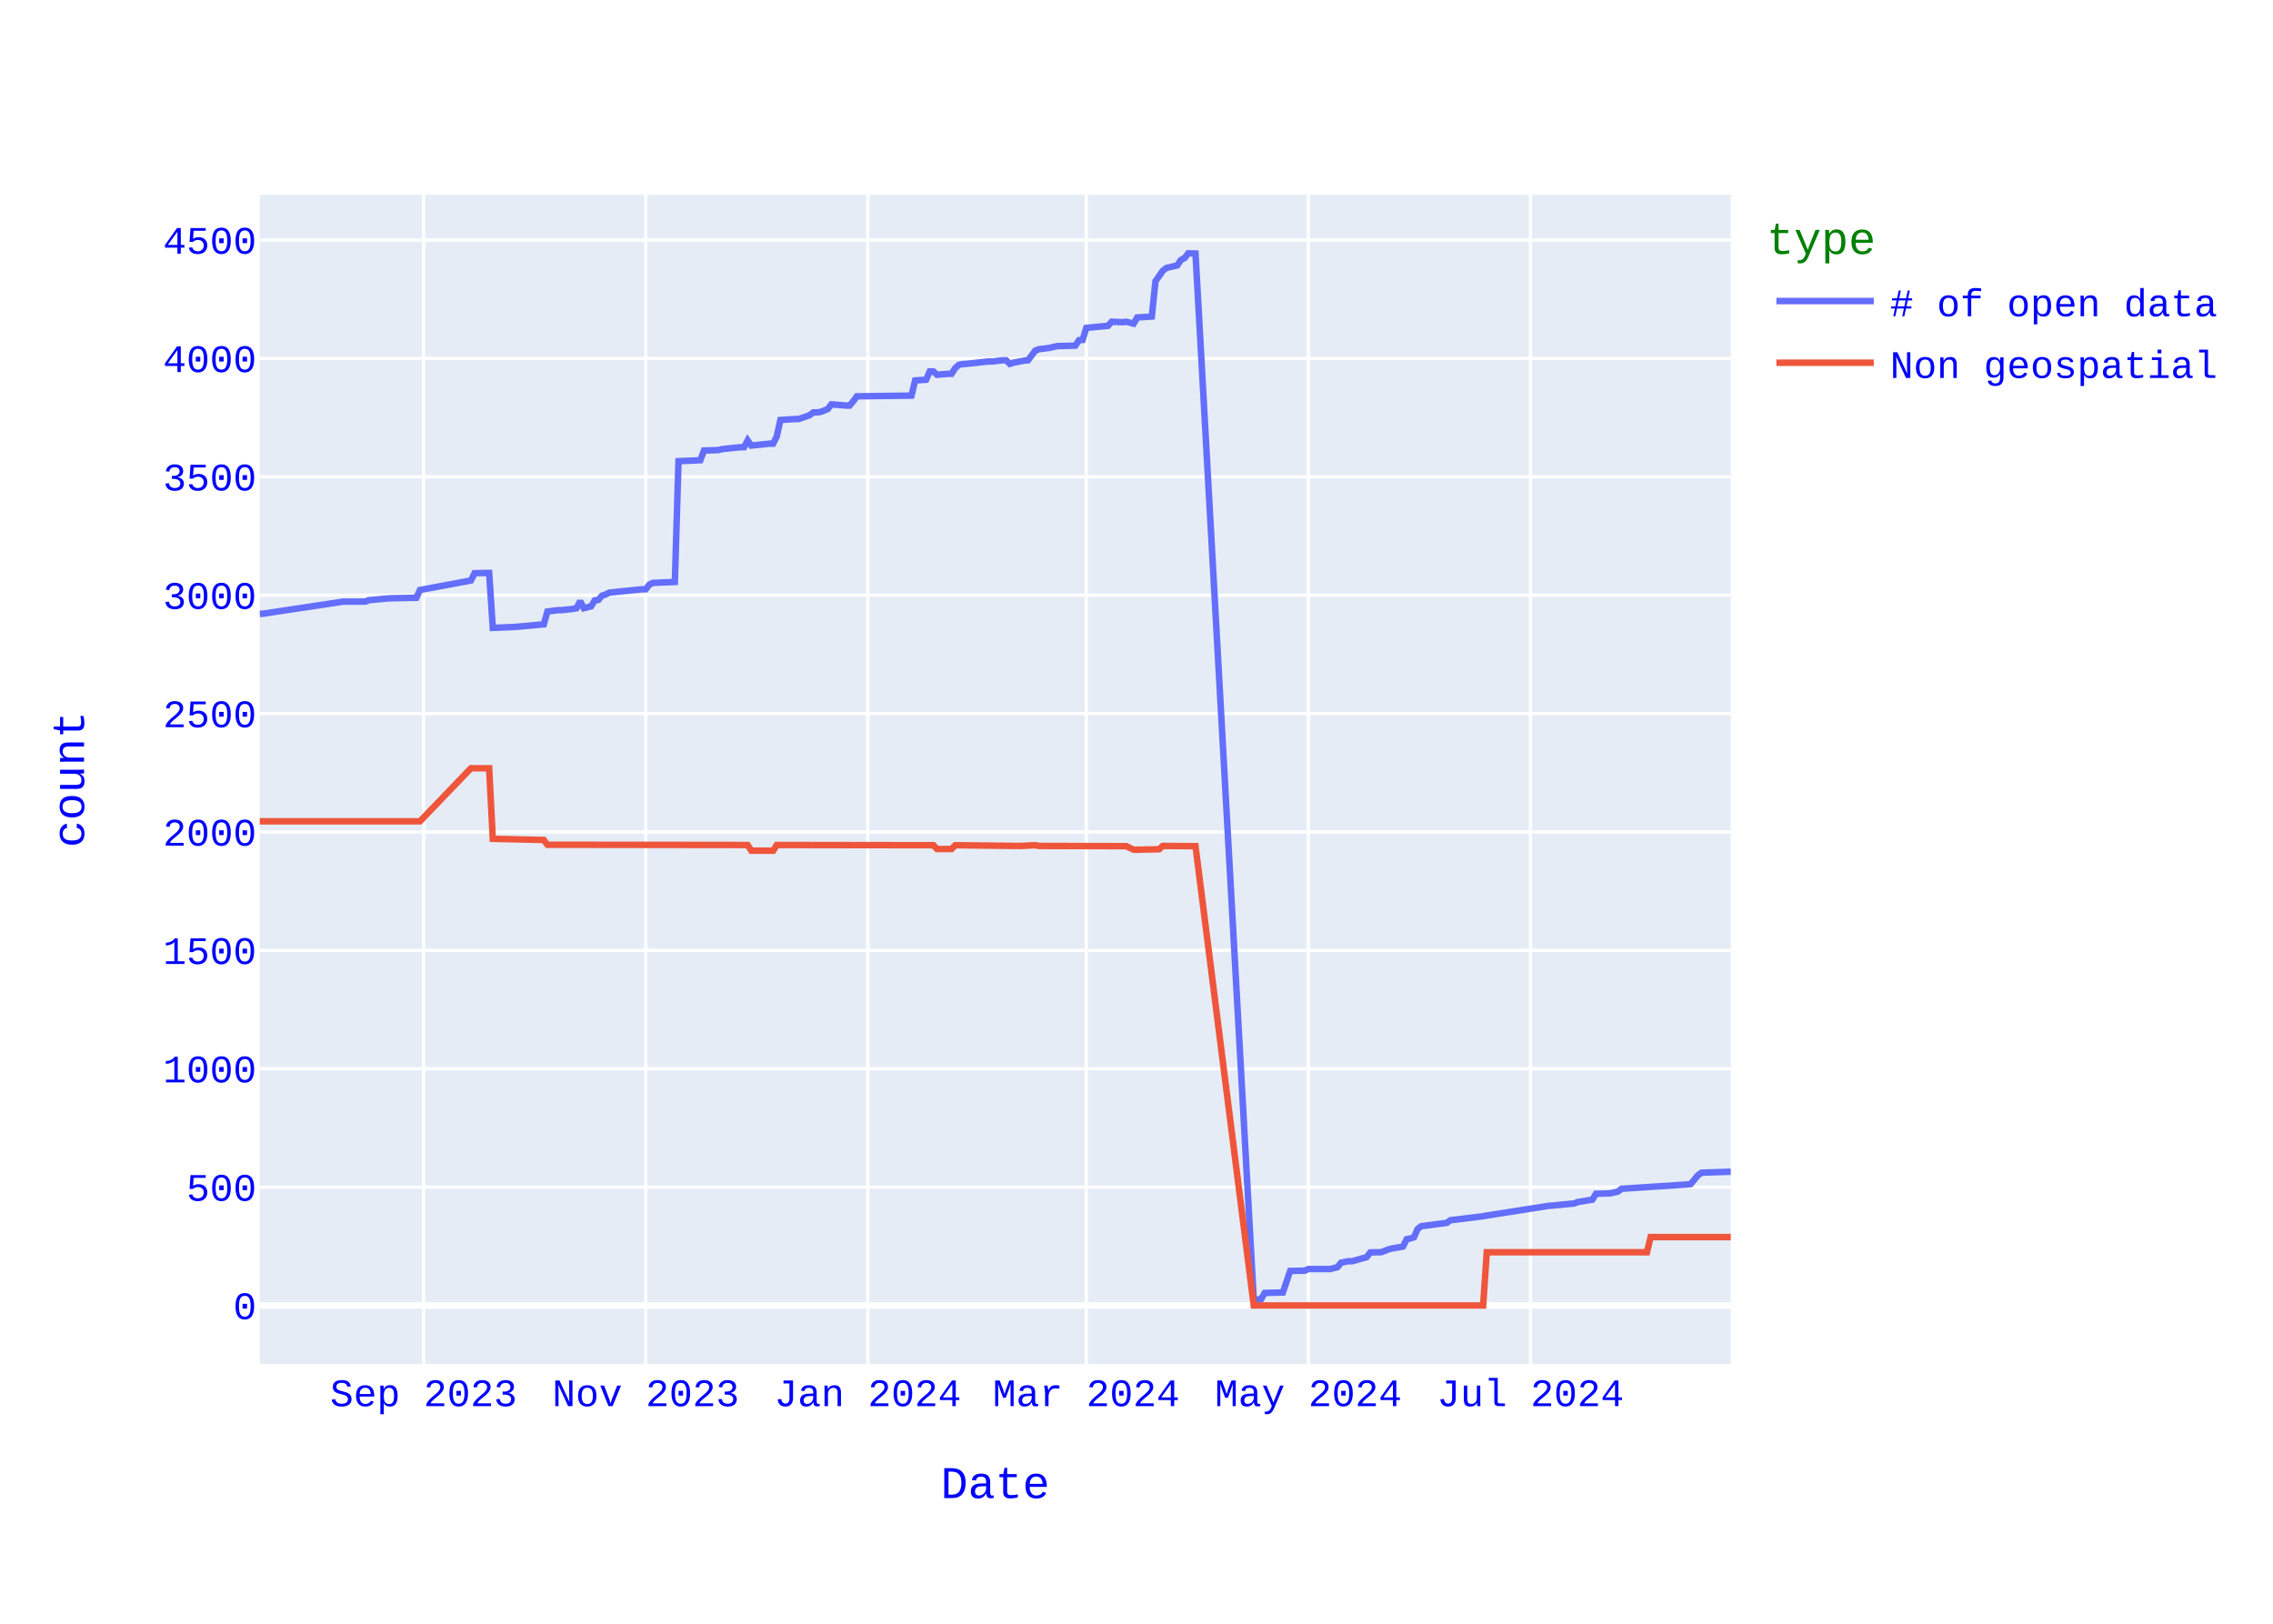
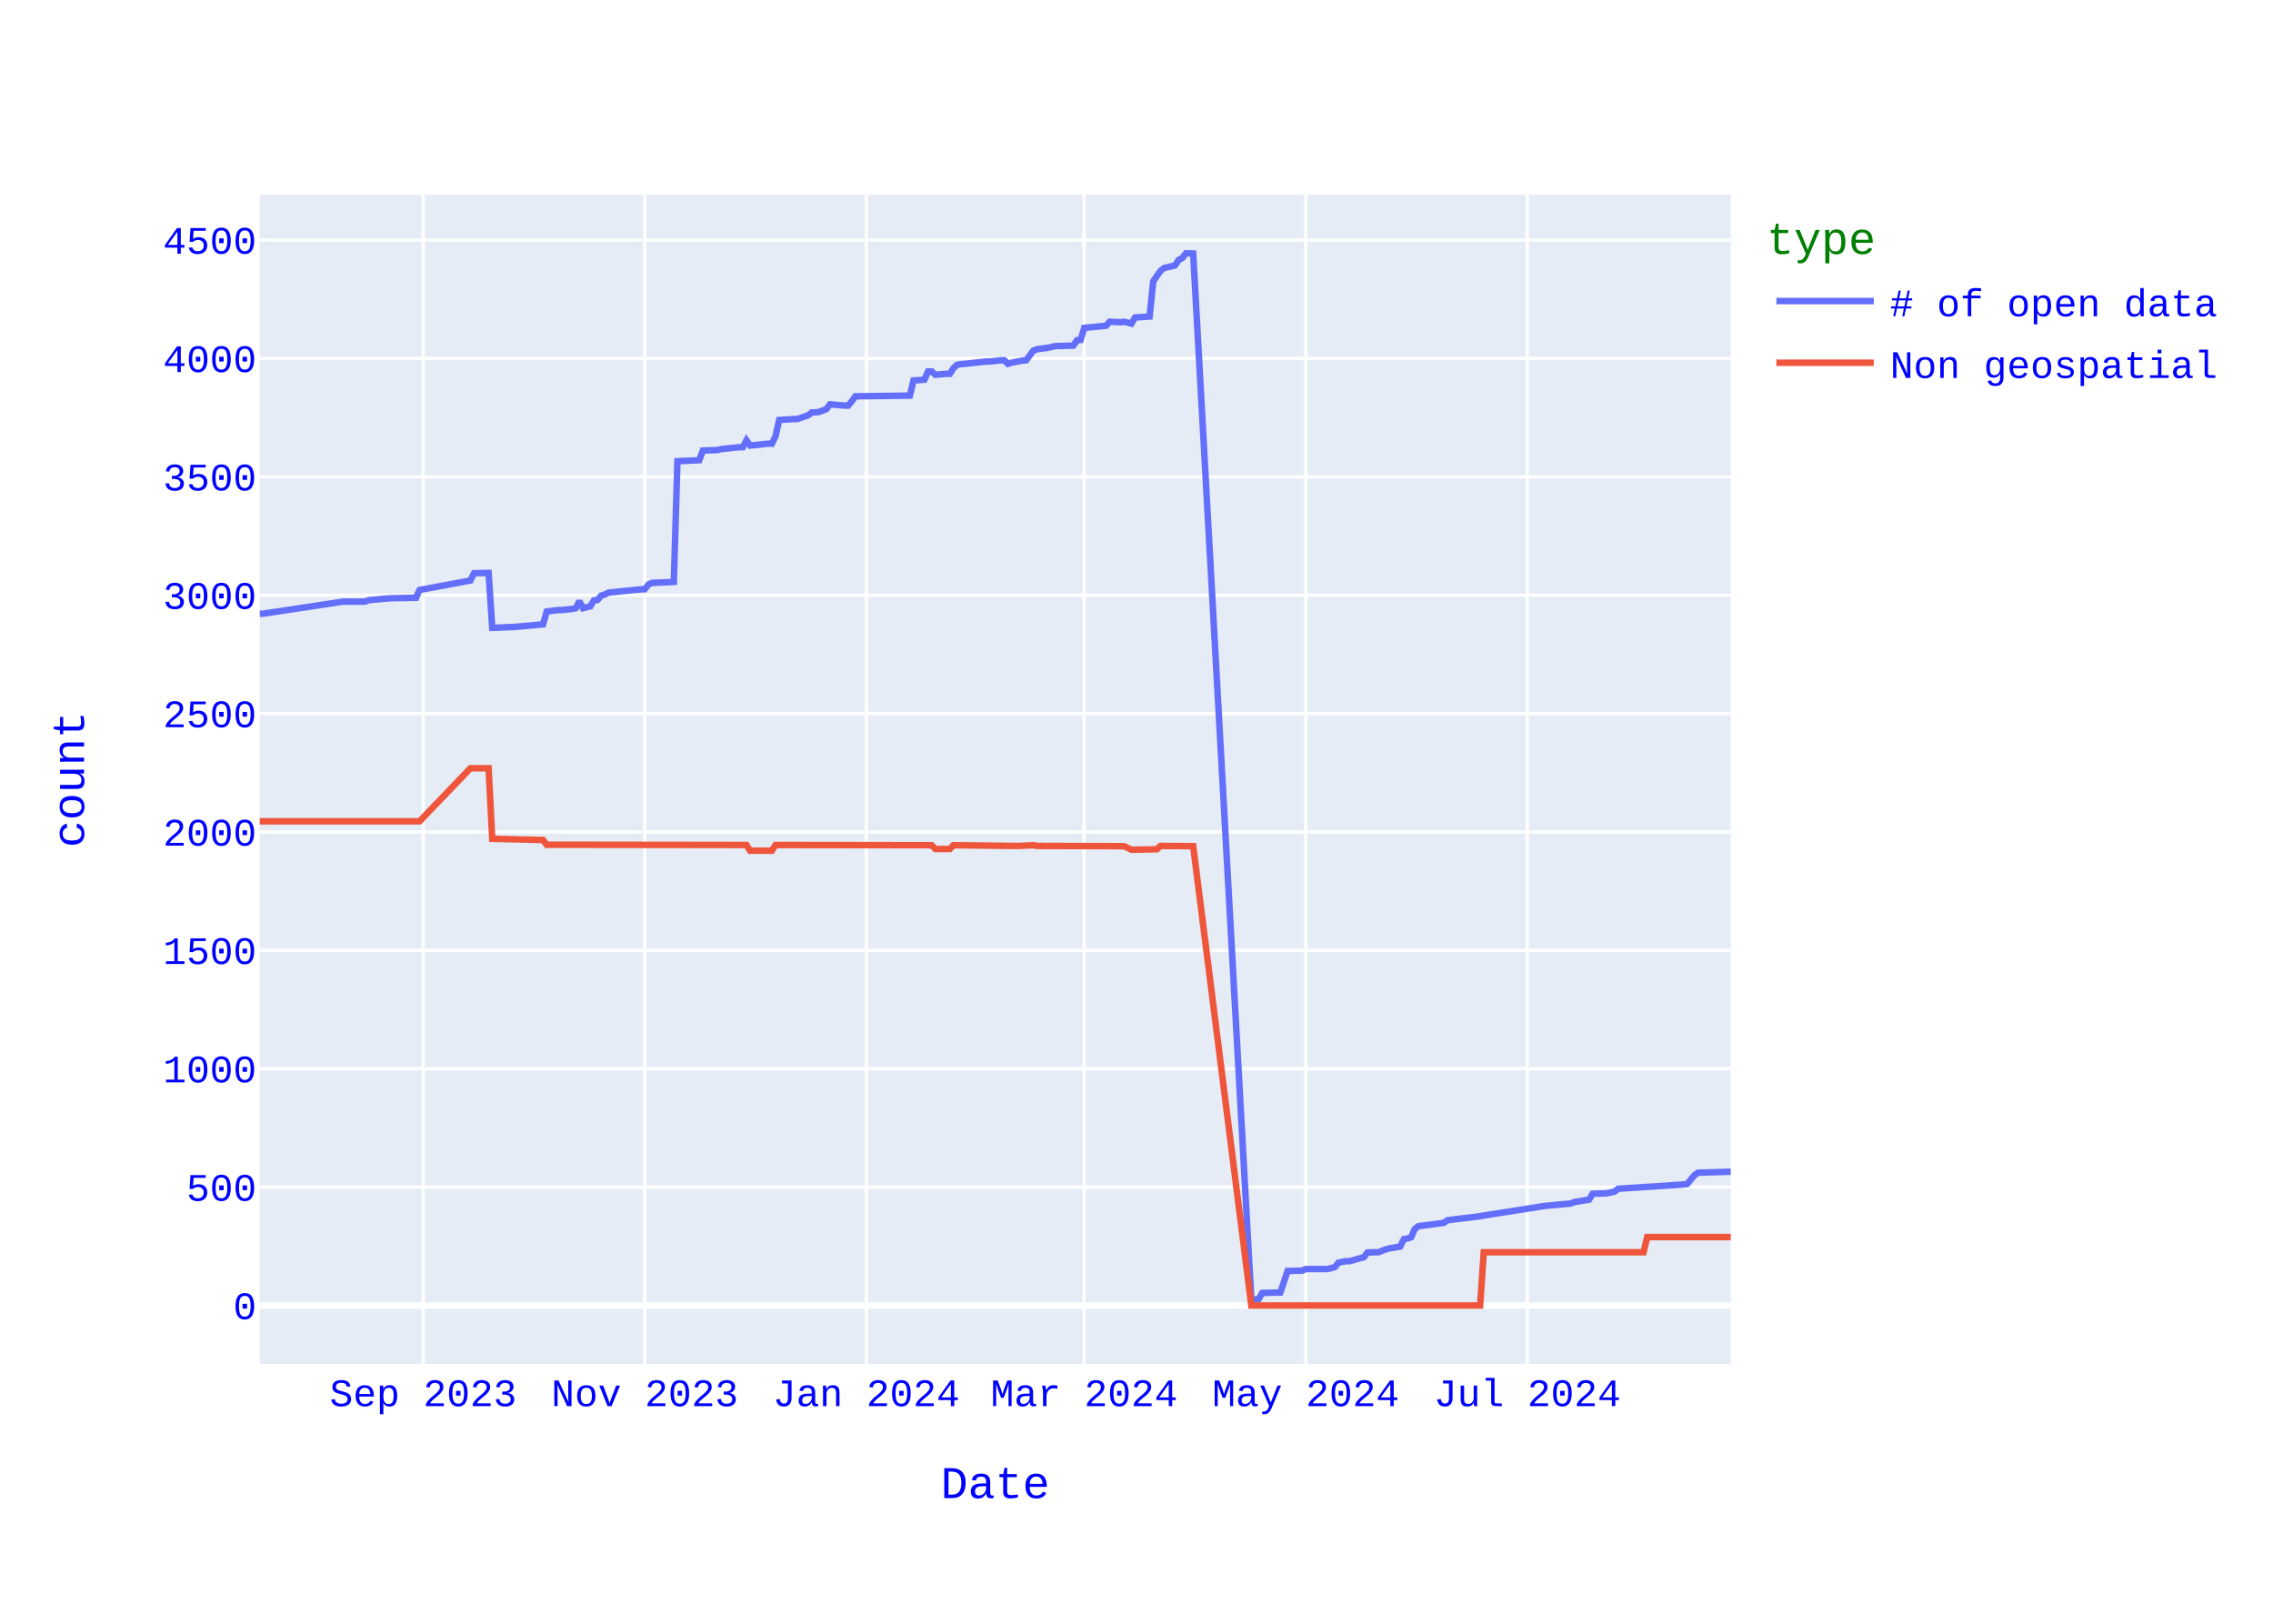
<svg xmlns="http://www.w3.org/2000/svg" class="main-svg" width="700" height="500" style="" viewBox="0 0 700 500">
  <rect x="0" y="0" width="700" height="500" style="fill: rgb(255, 255, 255); fill-opacity: 1;" />
-   <defs id="defs-8f94e2">
+   <defs id="defs-1cccde">
    <g class="clips">
-       <clipPath id="clip8f94e2xyplot" class="plotclip">
+       <clipPath id="clip1cccdexyplot" class="plotclip">
        <rect width="453" height="360" />
      </clipPath>
-       <clipPath class="axesclip" id="clip8f94e2x">
+       <clipPath class="axesclip" id="clip1cccdex">
        <rect x="80" y="0" width="453" height="500" />
      </clipPath>
-       <clipPath class="axesclip" id="clip8f94e2y">
+       <clipPath class="axesclip" id="clip1cccdey">
        <rect x="0" y="60" width="700" height="360" />
      </clipPath>
-       <clipPath class="axesclip" id="clip8f94e2xy">
+       <clipPath class="axesclip" id="clip1cccdexy">
        <rect x="80" y="60" width="453" height="360" />
      </clipPath>
    </g>
    <g class="gradients" />
    <g class="patterns" />
  </defs>
  <g class="bglayer">
    <rect class="bg" x="80" y="60" width="453" height="360" style="fill: rgb(229, 236, 246); fill-opacity: 1; stroke-width: 0;" />
  </g>
  <g class="layer-below">
    <g class="imagelayer" />
    <g class="shapelayer" />
  </g>
  <g class="cartesianlayer">
    <g class="subplot xy">
      <g class="layer-subplot">
        <g class="shapelayer" />
        <g class="imagelayer" />
      </g>
      <g class="minor-gridlayer">
        <g class="x" />
        <g class="y" />
      </g>
      <g class="gridlayer">
        <g class="x">
-           <path class="xgrid crisp" transform="translate(130.46,0)" d="M0,60v360" style="stroke: rgb(255, 255, 255); stroke-opacity: 1; stroke-width: 1px;" />
-           <path class="xgrid crisp" transform="translate(198.86,0)" d="M0,60v360" style="stroke: rgb(255, 255, 255); stroke-opacity: 1; stroke-width: 1px;" />
-           <path class="xgrid crisp" transform="translate(267.25,0)" d="M0,60v360" style="stroke: rgb(255, 255, 255); stroke-opacity: 1; stroke-width: 1px;" />
-           <path class="xgrid crisp" transform="translate(334.53,0)" d="M0,60v360" style="stroke: rgb(255, 255, 255); stroke-opacity: 1; stroke-width: 1px;" />
-           <path class="xgrid crisp" transform="translate(402.93,0)" d="M0,60v360" style="stroke: rgb(255, 255, 255); stroke-opacity: 1; stroke-width: 1px;" />
-           <path class="xgrid crisp" transform="translate(471.33,0)" d="M0,60v360" style="stroke: rgb(255, 255, 255); stroke-opacity: 1; stroke-width: 1px;" />
+           <path class="xgrid crisp" transform="translate(130.33,0)" d="M0,60v360" style="stroke: rgb(255, 255, 255); stroke-opacity: 1; stroke-width: 1px;" />
+           <path class="xgrid crisp" transform="translate(198.56,0)" d="M0,60v360" style="stroke: rgb(255, 255, 255); stroke-opacity: 1; stroke-width: 1px;" />
+           <path class="xgrid crisp" transform="translate(266.79,0)" d="M0,60v360" style="stroke: rgb(255, 255, 255); stroke-opacity: 1; stroke-width: 1px;" />
+           <path class="xgrid crisp" transform="translate(333.9,0)" d="M0,60v360" style="stroke: rgb(255, 255, 255); stroke-opacity: 1; stroke-width: 1px;" />
+           <path class="xgrid crisp" transform="translate(402.13,0)" d="M0,60v360" style="stroke: rgb(255, 255, 255); stroke-opacity: 1; stroke-width: 1px;" />
+           <path class="xgrid crisp" transform="translate(470.36,0)" d="M0,60v360" style="stroke: rgb(255, 255, 255); stroke-opacity: 1; stroke-width: 1px;" />
        </g>
        <g class="y">
          <path class="ygrid crisp" transform="translate(0,365.55)" d="M80,0h453" style="stroke: rgb(255, 255, 255); stroke-opacity: 1; stroke-width: 1px;" />
          <path class="ygrid crisp" transform="translate(0,329.09)" d="M80,0h453" style="stroke: rgb(255, 255, 255); stroke-opacity: 1; stroke-width: 1px;" />
          <path class="ygrid crisp" transform="translate(0,292.64)" d="M80,0h453" style="stroke: rgb(255, 255, 255); stroke-opacity: 1; stroke-width: 1px;" />
          <path class="ygrid crisp" transform="translate(0,256.19)" d="M80,0h453" style="stroke: rgb(255, 255, 255); stroke-opacity: 1; stroke-width: 1px;" />
          <path class="ygrid crisp" transform="translate(0,219.73)" d="M80,0h453" style="stroke: rgb(255, 255, 255); stroke-opacity: 1; stroke-width: 1px;" />
          <path class="ygrid crisp" transform="translate(0,183.28)" d="M80,0h453" style="stroke: rgb(255, 255, 255); stroke-opacity: 1; stroke-width: 1px;" />
          <path class="ygrid crisp" transform="translate(0,146.82)" d="M80,0h453" style="stroke: rgb(255, 255, 255); stroke-opacity: 1; stroke-width: 1px;" />
          <path class="ygrid crisp" transform="translate(0,110.37)" d="M80,0h453" style="stroke: rgb(255, 255, 255); stroke-opacity: 1; stroke-width: 1px;" />
          <path class="ygrid crisp" transform="translate(0,73.92)" d="M80,0h453" style="stroke: rgb(255, 255, 255); stroke-opacity: 1; stroke-width: 1px;" />
        </g>
      </g>
      <g class="zerolinelayer">
        <path class="yzl zl crisp" transform="translate(0,402)" d="M80,0h453" style="stroke: rgb(255, 255, 255); stroke-opacity: 1; stroke-width: 2px;" />
      </g>
      <path class="xlines-below" />
      <path class="ylines-below" />
      <g class="overlines-below" />
      <g class="xaxislayer-below" />
      <g class="yaxislayer-below" />
      <g class="overaxes-below" />
-       <g class="plot" transform="translate(80,60)" clip-path="url(#clip8f94e2xyplot)">
+       <g class="plot" transform="translate(80,60)" clip-path="url(#clip1cccdexyplot)">
        <g class="scatterlayer mlayer">
-           <g class="trace scatter trace5854d5" style="stroke-miterlimit: 2; opacity: 1;">
+           <g class="trace scatter trace10b225" style="stroke-miterlimit: 2; opacity: 1;">
            <g class="fills" />
            <g class="errorbars" />
            <g class="lines">
-               <path class="js-line" d="M453,300.81L444.03,301.1L442.91,301.9L440.67,304.6L439.54,304.74L419.36,306.06L418.24,306.93L416,307.44L414.88,307.51L411.51,307.59L410.39,309.41L405.91,310.14L404.78,310.58L398.06,311.23L396.94,311.31L377.87,314.3L376.75,314.51L366.66,315.75L365.54,316.56L357.69,317.58L356.57,318.45L355.45,321L354.33,321.37L353.21,321.59L352.08,323.85L348.72,324.43L347.6,324.72L345.36,325.6L344.24,325.6L341.99,325.67L340.87,327.13L336.39,328.37L335.26,328.37L333.02,328.8L331.9,330.19L329.66,330.77L328.54,330.77L322.93,330.77L321.81,331.28L317.32,331.36L315.08,337.99L309.48,338.14L308.35,340.1L306.11,340.18L288.17,18.07L285.93,18L284.81,19.46L283.69,20.04L282.56,21.72L279.2,22.52L278.08,23.4L275.84,26.6L274.72,37.47L270.23,37.76L269.11,39.65L266.87,39.07L265.75,39.22L262.38,39.07L261.26,40.31L254.53,40.97L253.41,44.68L252.29,44.76L251.17,46.43L245.56,46.58L243.32,47.09L239.96,47.53L238.83,47.96L236.59,50.95L235.47,51.03L232.11,51.68L230.99,52.05L229.86,50.95L228.74,50.95L225.38,51.32L224.26,51.32L217.53,52.05L216.41,52.12L215.29,52.34L214.17,53.36L213.04,55.11L211.92,55.11L208.56,55.4L207.44,54.38L206.32,54.38L205.2,56.93L201.83,57.15L200.71,61.82L183.89,62.04L182.77,63.57L181.65,64.88L180.53,64.88L176.04,64.51L174.92,65.97L172.68,66.85L171.56,66.99L170.44,66.99L169.31,67.87L165.95,69.04L164.83,69.04L160.34,69.33L159.22,74.36L158.1,76.62L156.98,76.62L151.37,77.2L150.25,75.6L149.13,77.71L148.01,77.71L142.4,78.29L141.28,78.59L136.8,78.73L135.68,81.72L128.95,82.01L127.83,119.2L121.1,119.49L119.98,120L118.86,121.46L117.74,121.46L107.64,122.48L106.52,123.06L105.4,123.42L104.28,124.74L103.16,124.88L102.04,126.7L99.79,127.29L98.67,125.1L97.55,127.29L96.43,127.51L93.07,127.87L91.95,127.87L88.58,128.31L87.46,132.25L79.61,132.97L78.49,133.05L71.76,133.34L70.64,116.42L66.16,116.5L65.03,118.76L49.34,121.67L48.22,124.08L40.37,124.23L39.25,124.3L33.64,124.81L32.52,125.25L25.79,125.25L1.12,128.96L0,129.04" style="vector-effect: none; fill: none; stroke: rgb(99, 110, 250); stroke-opacity: 1; stroke-width: 2px; opacity: 1;" />
+               <path class="js-line" d="M453,300.81L442.93,301.1L441.81,301.9L439.58,304.6L438.46,304.74L418.33,306.06L417.21,306.93L414.97,307.44L413.85,307.51L410.5,307.59L409.38,309.41L404.9,310.14L403.79,310.58L397.07,311.23L395.96,311.31L376.94,314.3L375.82,314.51L365.76,315.75L364.64,316.56L356.81,317.58L355.69,318.45L354.57,321L353.45,321.37L352.33,321.59L351.21,323.85L347.86,324.43L346.74,324.72L344.5,325.6L343.39,325.6L341.15,325.67L340.03,327.13L335.56,328.37L334.44,328.37L332.2,328.8L331.08,330.19L328.84,330.77L327.73,330.77L322.13,330.77L321.01,331.28L316.54,331.36L314.3,337.99L308.71,338.14L307.59,340.1L305.36,340.18L287.46,18.07L285.22,18L284.1,19.46L282.99,20.04L281.87,21.72L278.51,22.52L277.39,23.4L275.16,26.6L274.04,37.47L269.56,37.76L268.44,39.65L266.21,39.07L265.09,39.22L261.73,39.07L260.61,40.31L253.9,40.97L252.79,44.68L251.67,44.76L250.55,46.43L244.96,46.58L242.72,47.09L239.36,47.53L238.24,47.96L236.01,50.95L234.89,51.03L231.53,51.68L230.41,52.05L229.3,50.95L228.18,50.95L224.82,51.32L223.7,51.32L216.99,52.05L215.87,52.12L214.76,52.34L213.64,53.36L212.52,55.11L211.4,55.11L208.04,55.4L206.93,54.38L205.81,54.38L204.69,56.93L201.33,57.15L200.21,61.82L183.44,62.04L182.32,63.57L181.2,64.88L180.08,64.88L175.61,64.51L174.49,65.97L172.25,66.85L171.13,66.99L170.01,66.99L168.9,67.87L165.54,69.04L164.42,69.04L159.95,69.33L158.83,74.36L157.71,76.62L156.59,76.62L151,77.2L149.88,75.6L148.76,77.71L147.64,77.71L142.05,78.29L140.93,78.59L136.46,78.73L135.34,81.72L128.63,82.01L127.51,119.2L120.8,119.49L119.68,120L118.56,121.46L117.44,121.46L107.38,122.48L106.26,123.06L105.14,123.42L104.02,124.74L102.9,124.88L101.79,126.7L99.55,127.29L98.43,125.1L97.31,127.29L96.19,127.51L92.84,127.87L91.72,127.87L88.36,128.31L87.24,132.25L79.41,132.97L78.3,133.05L71.59,133.34L70.47,116.42L65.99,116.5L64.87,118.76L49.21,121.67L48.1,124.08L40.27,124.23L39.15,124.3L33.56,124.81L32.44,125.25L25.73,125.25L1.12,128.96L0,129.04" style="vector-effect: none; fill: none; stroke: rgb(99, 110, 250); stroke-opacity: 1; stroke-width: 2px; opacity: 1;" />
            </g>
            <g class="points" />
            <g class="text" />
          </g>
-           <g class="trace scatter trace9a7343" style="stroke-miterlimit: 2; opacity: 1;">
+           <g class="trace scatter traceb72027" style="stroke-miterlimit: 2; opacity: 1;">
            <g class="fills" />
            <g class="errorbars" />
            <g class="lines">
-               <path class="js-line" d="M453,320.93L428.33,320.93L427.21,325.6L377.87,325.6L376.75,342L306.11,342L288.17,200.56L278.08,200.49L276.96,201.51L270.23,201.65L269.11,201.65L266.87,200.56L265.75,200.56L239.96,200.49L238.83,200.27L234.35,200.49L233.23,200.49L214.17,200.27L213.04,201.43L208.56,201.43L207.44,200.27L159.22,200.2L158.1,201.95L151.37,201.95L150.25,200.2L88.58,200.12L87.46,198.66L71.76,198.3L70.64,176.57L65.03,176.57L49.34,192.9L0,192.9" style="vector-effect: none; fill: none; stroke: rgb(239, 85, 59); stroke-opacity: 1; stroke-width: 2px; opacity: 1;" />
+               <path class="js-line" d="M453,320.93L427.27,320.93L426.16,325.6L376.94,325.6L375.82,342L305.36,342L287.46,200.56L277.39,200.49L276.27,201.51L269.56,201.65L268.44,201.65L266.21,200.56L265.09,200.56L239.36,200.49L238.24,200.27L233.77,200.49L232.65,200.49L213.64,200.27L212.52,201.43L208.04,201.43L206.93,200.27L158.83,200.2L157.71,201.95L151,201.95L149.88,200.2L88.36,200.12L87.24,198.66L71.59,198.3L70.47,176.57L64.87,176.57L49.21,192.9L0,192.9" style="vector-effect: none; fill: none; stroke: rgb(239, 85, 59); stroke-opacity: 1; stroke-width: 2px; opacity: 1;" />
            </g>
            <g class="points" />
            <g class="text" />
          </g>
        </g>
      </g>
      <g class="overplot" />
      <path class="xlines-above crisp" d="M0,0" style="fill: none;" />
      <path class="ylines-above crisp" d="M0,0" style="fill: none;" />
      <g class="overlines-above" />
      <g class="xaxislayer-above">
        <g class="xtick">
-           <text text-anchor="middle" x="0" y="433" transform="translate(130.46,0)" style="font-family: 'Courier New'; font-size: 12px; fill: rgb(0, 0, 255); fill-opacity: 1; white-space: pre; opacity: 1;">Sep 2023</text>
-         </g>
-         <g class="xtick">
-           <text text-anchor="middle" x="0" y="433" style="font-family: 'Courier New'; font-size: 12px; fill: rgb(0, 0, 255); fill-opacity: 1; white-space: pre; opacity: 1;" transform="translate(198.86,0)">Nov 2023</text>
-         </g>
-         <g class="xtick">
-           <text text-anchor="middle" x="0" y="433" style="font-family: 'Courier New'; font-size: 12px; fill: rgb(0, 0, 255); fill-opacity: 1; white-space: pre; opacity: 1;" transform="translate(267.25,0)">Jan 2024</text>
-         </g>
-         <g class="xtick">
-           <text text-anchor="middle" x="0" y="433" style="font-family: 'Courier New'; font-size: 12px; fill: rgb(0, 0, 255); fill-opacity: 1; white-space: pre; opacity: 1;" transform="translate(334.53,0)">Mar 2024</text>
-         </g>
-         <g class="xtick">
-           <text text-anchor="middle" x="0" y="433" style="font-family: 'Courier New'; font-size: 12px; fill: rgb(0, 0, 255); fill-opacity: 1; white-space: pre; opacity: 1;" transform="translate(402.93,0)">May 2024</text>
-         </g>
-         <g class="xtick">
-           <text text-anchor="middle" x="0" y="433" style="font-family: 'Courier New'; font-size: 12px; fill: rgb(0, 0, 255); fill-opacity: 1; white-space: pre; opacity: 1;" transform="translate(471.33,0)">Jul 2024</text>
+           <text text-anchor="middle" x="0" y="433" transform="translate(130.33,0)" style="font-family: 'Courier New'; font-size: 12px; fill: rgb(0, 0, 255); fill-opacity: 1; white-space: pre; opacity: 1;">Sep 2023</text>
+         </g>
+         <g class="xtick">
+           <text text-anchor="middle" x="0" y="433" style="font-family: 'Courier New'; font-size: 12px; fill: rgb(0, 0, 255); fill-opacity: 1; white-space: pre; opacity: 1;" transform="translate(198.56,0)">Nov 2023</text>
+         </g>
+         <g class="xtick">
+           <text text-anchor="middle" x="0" y="433" style="font-family: 'Courier New'; font-size: 12px; fill: rgb(0, 0, 255); fill-opacity: 1; white-space: pre; opacity: 1;" transform="translate(266.79,0)">Jan 2024</text>
+         </g>
+         <g class="xtick">
+           <text text-anchor="middle" x="0" y="433" style="font-family: 'Courier New'; font-size: 12px; fill: rgb(0, 0, 255); fill-opacity: 1; white-space: pre; opacity: 1;" transform="translate(333.9,0)">Mar 2024</text>
+         </g>
+         <g class="xtick">
+           <text text-anchor="middle" x="0" y="433" style="font-family: 'Courier New'; font-size: 12px; fill: rgb(0, 0, 255); fill-opacity: 1; white-space: pre; opacity: 1;" transform="translate(402.13,0)">May 2024</text>
+         </g>
+         <g class="xtick">
+           <text text-anchor="middle" x="0" y="433" style="font-family: 'Courier New'; font-size: 12px; fill: rgb(0, 0, 255); fill-opacity: 1; white-space: pre; opacity: 1;" transform="translate(470.36,0)">Jul 2024</text>
        </g>
      </g>
      <g class="yaxislayer-above">
        <g class="ytick">
          <text text-anchor="end" x="79" y="4.2" transform="translate(0,402)" style="font-family: 'Courier New'; font-size: 12px; fill: rgb(0, 0, 255); fill-opacity: 1; white-space: pre; opacity: 1;">0</text>
        </g>
        <g class="ytick">
          <text text-anchor="end" x="79" y="4.2" style="font-family: 'Courier New'; font-size: 12px; fill: rgb(0, 0, 255); fill-opacity: 1; white-space: pre; opacity: 1;" transform="translate(0,365.55)">500</text>
        </g>
        <g class="ytick">
          <text text-anchor="end" x="79" y="4.2" style="font-family: 'Courier New'; font-size: 12px; fill: rgb(0, 0, 255); fill-opacity: 1; white-space: pre; opacity: 1;" transform="translate(0,329.09)">1000</text>
        </g>
        <g class="ytick">
          <text text-anchor="end" x="79" y="4.2" style="font-family: 'Courier New'; font-size: 12px; fill: rgb(0, 0, 255); fill-opacity: 1; white-space: pre; opacity: 1;" transform="translate(0,292.64)">1500</text>
        </g>
        <g class="ytick">
          <text text-anchor="end" x="79" y="4.2" style="font-family: 'Courier New'; font-size: 12px; fill: rgb(0, 0, 255); fill-opacity: 1; white-space: pre; opacity: 1;" transform="translate(0,256.19)">2000</text>
        </g>
        <g class="ytick">
          <text text-anchor="end" x="79" y="4.2" style="font-family: 'Courier New'; font-size: 12px; fill: rgb(0, 0, 255); fill-opacity: 1; white-space: pre; opacity: 1;" transform="translate(0,219.73)">2500</text>
        </g>
        <g class="ytick">
          <text text-anchor="end" x="79" y="4.2" style="font-family: 'Courier New'; font-size: 12px; fill: rgb(0, 0, 255); fill-opacity: 1; white-space: pre; opacity: 1;" transform="translate(0,183.28)">3000</text>
        </g>
        <g class="ytick">
          <text text-anchor="end" x="79" y="4.2" style="font-family: 'Courier New'; font-size: 12px; fill: rgb(0, 0, 255); fill-opacity: 1; white-space: pre; opacity: 1;" transform="translate(0,146.82)">3500</text>
        </g>
        <g class="ytick">
          <text text-anchor="end" x="79" y="4.2" style="font-family: 'Courier New'; font-size: 12px; fill: rgb(0, 0, 255); fill-opacity: 1; white-space: pre; opacity: 1;" transform="translate(0,110.37)">4000</text>
        </g>
        <g class="ytick">
          <text text-anchor="end" x="79" y="4.2" style="font-family: 'Courier New'; font-size: 12px; fill: rgb(0, 0, 255); fill-opacity: 1; white-space: pre; opacity: 1;" transform="translate(0,73.92)">4500</text>
        </g>
      </g>
      <g class="overaxes-above" />
    </g>
  </g>
  <g class="polarlayer" />
  <g class="smithlayer" />
  <g class="ternarylayer" />
  <g class="geolayer" />
  <g class="funnelarealayer" />
  <g class="pielayer" />
  <g class="iciclelayer" />
  <g class="treemaplayer" />
  <g class="sunburstlayer" />
  <g class="glimages" />
-   <defs id="topdefs-8f94e2">
+   <defs id="topdefs-1cccde">
    <g class="clips" />
-     <clipPath id="legend8f94e2">
+     <clipPath id="legend1cccde">
      <rect width="146" height="67" x="0" y="0" />
    </clipPath>
  </defs>
  <g class="layer-above">
    <g class="imagelayer" />
    <g class="shapelayer" />
  </g>
  <g class="infolayer">
    <g class="legend" pointer-events="all" transform="translate(542.06,60)">
      <rect class="bg" shape-rendering="crispEdges" style="stroke: rgb(68, 68, 68); stroke-opacity: 1; fill: rgb(255, 255, 255); fill-opacity: 1; stroke-width: 0px;" width="146" height="67" x="0" y="0" />
-       <g class="scrollbox" transform="" clip-path="url(#legend8f94e2)">
+       <g class="scrollbox" transform="" clip-path="url(#legend1cccde)">
        <text class="legendtitletext" text-anchor="start" x="2" y="18.2" style="font-family: 'Courier New'; font-size: 14px; fill: rgb(0, 128, 0); fill-opacity: 1; white-space: pre;">type</text>
        <g class="groups" transform="">
          <g class="traces" transform="translate(0,32.7)" style="opacity: 1;">
            <text class="legendtext" text-anchor="start" x="40" y="4.68" style="font-family: 'Courier New'; font-size: 12px; fill: rgb(0, 0, 255); fill-opacity: 1; white-space: pre;"># of open data</text>
            <g class="layers" style="opacity: 1;">
              <g class="legendfill" />
              <g class="legendlines">
                <path class="js-line" d="M5,0h30" style="fill: none; stroke: rgb(99, 110, 250); stroke-opacity: 1; stroke-width: 2px;" />
              </g>
              <g class="legendsymbols">
                <g class="legendpoints" />
              </g>
            </g>
            <rect class="legendtoggle" x="0" y="-9.5" width="140.828" height="19" style="fill: rgb(0, 0, 0); fill-opacity: 0;" />
          </g>
        </g>
        <g class="groups" transform="">
          <g class="traces" transform="translate(0,51.7)" style="opacity: 1;">
            <text class="legendtext" text-anchor="start" x="40" y="4.68" style="font-family: 'Courier New'; font-size: 12px; fill: rgb(0, 0, 255); fill-opacity: 1; white-space: pre;">Non geospatial</text>
            <g class="layers" style="opacity: 1;">
              <g class="legendfill" />
              <g class="legendlines">
                <path class="js-line" d="M5,0h30" style="fill: none; stroke: rgb(239, 85, 59); stroke-opacity: 1; stroke-width: 2px;" />
              </g>
              <g class="legendsymbols">
                <g class="legendpoints" />
              </g>
            </g>
            <rect class="legendtoggle" x="0" y="-9.5" width="140.828" height="19" style="fill: rgb(0, 0, 0); fill-opacity: 0;" />
          </g>
        </g>
      </g>
      <rect class="scrollbar" rx="20" ry="3" width="0" height="0" style="fill: rgb(128, 139, 164); fill-opacity: 1;" x="0" y="0" />
    </g>
    <g class="g-gtitle" />
    <g class="g-xtitle">
      <text class="xtitle" x="306.5" y="461.3" text-anchor="middle" style="font-family: 'Courier New'; font-size: 14px; fill: rgb(0, 0, 255); opacity: 1; font-weight: normal; white-space: pre;">Date</text>
    </g>
    <g class="g-ytitle">
      <text class="ytitle" transform="rotate(-90,25.8875,240)" x="25.888" y="240" text-anchor="middle" style="font-family: 'Courier New'; font-size: 14px; fill: rgb(0, 0, 255); opacity: 1; font-weight: normal; white-space: pre;">count</text>
    </g>
  </g>
</svg>
